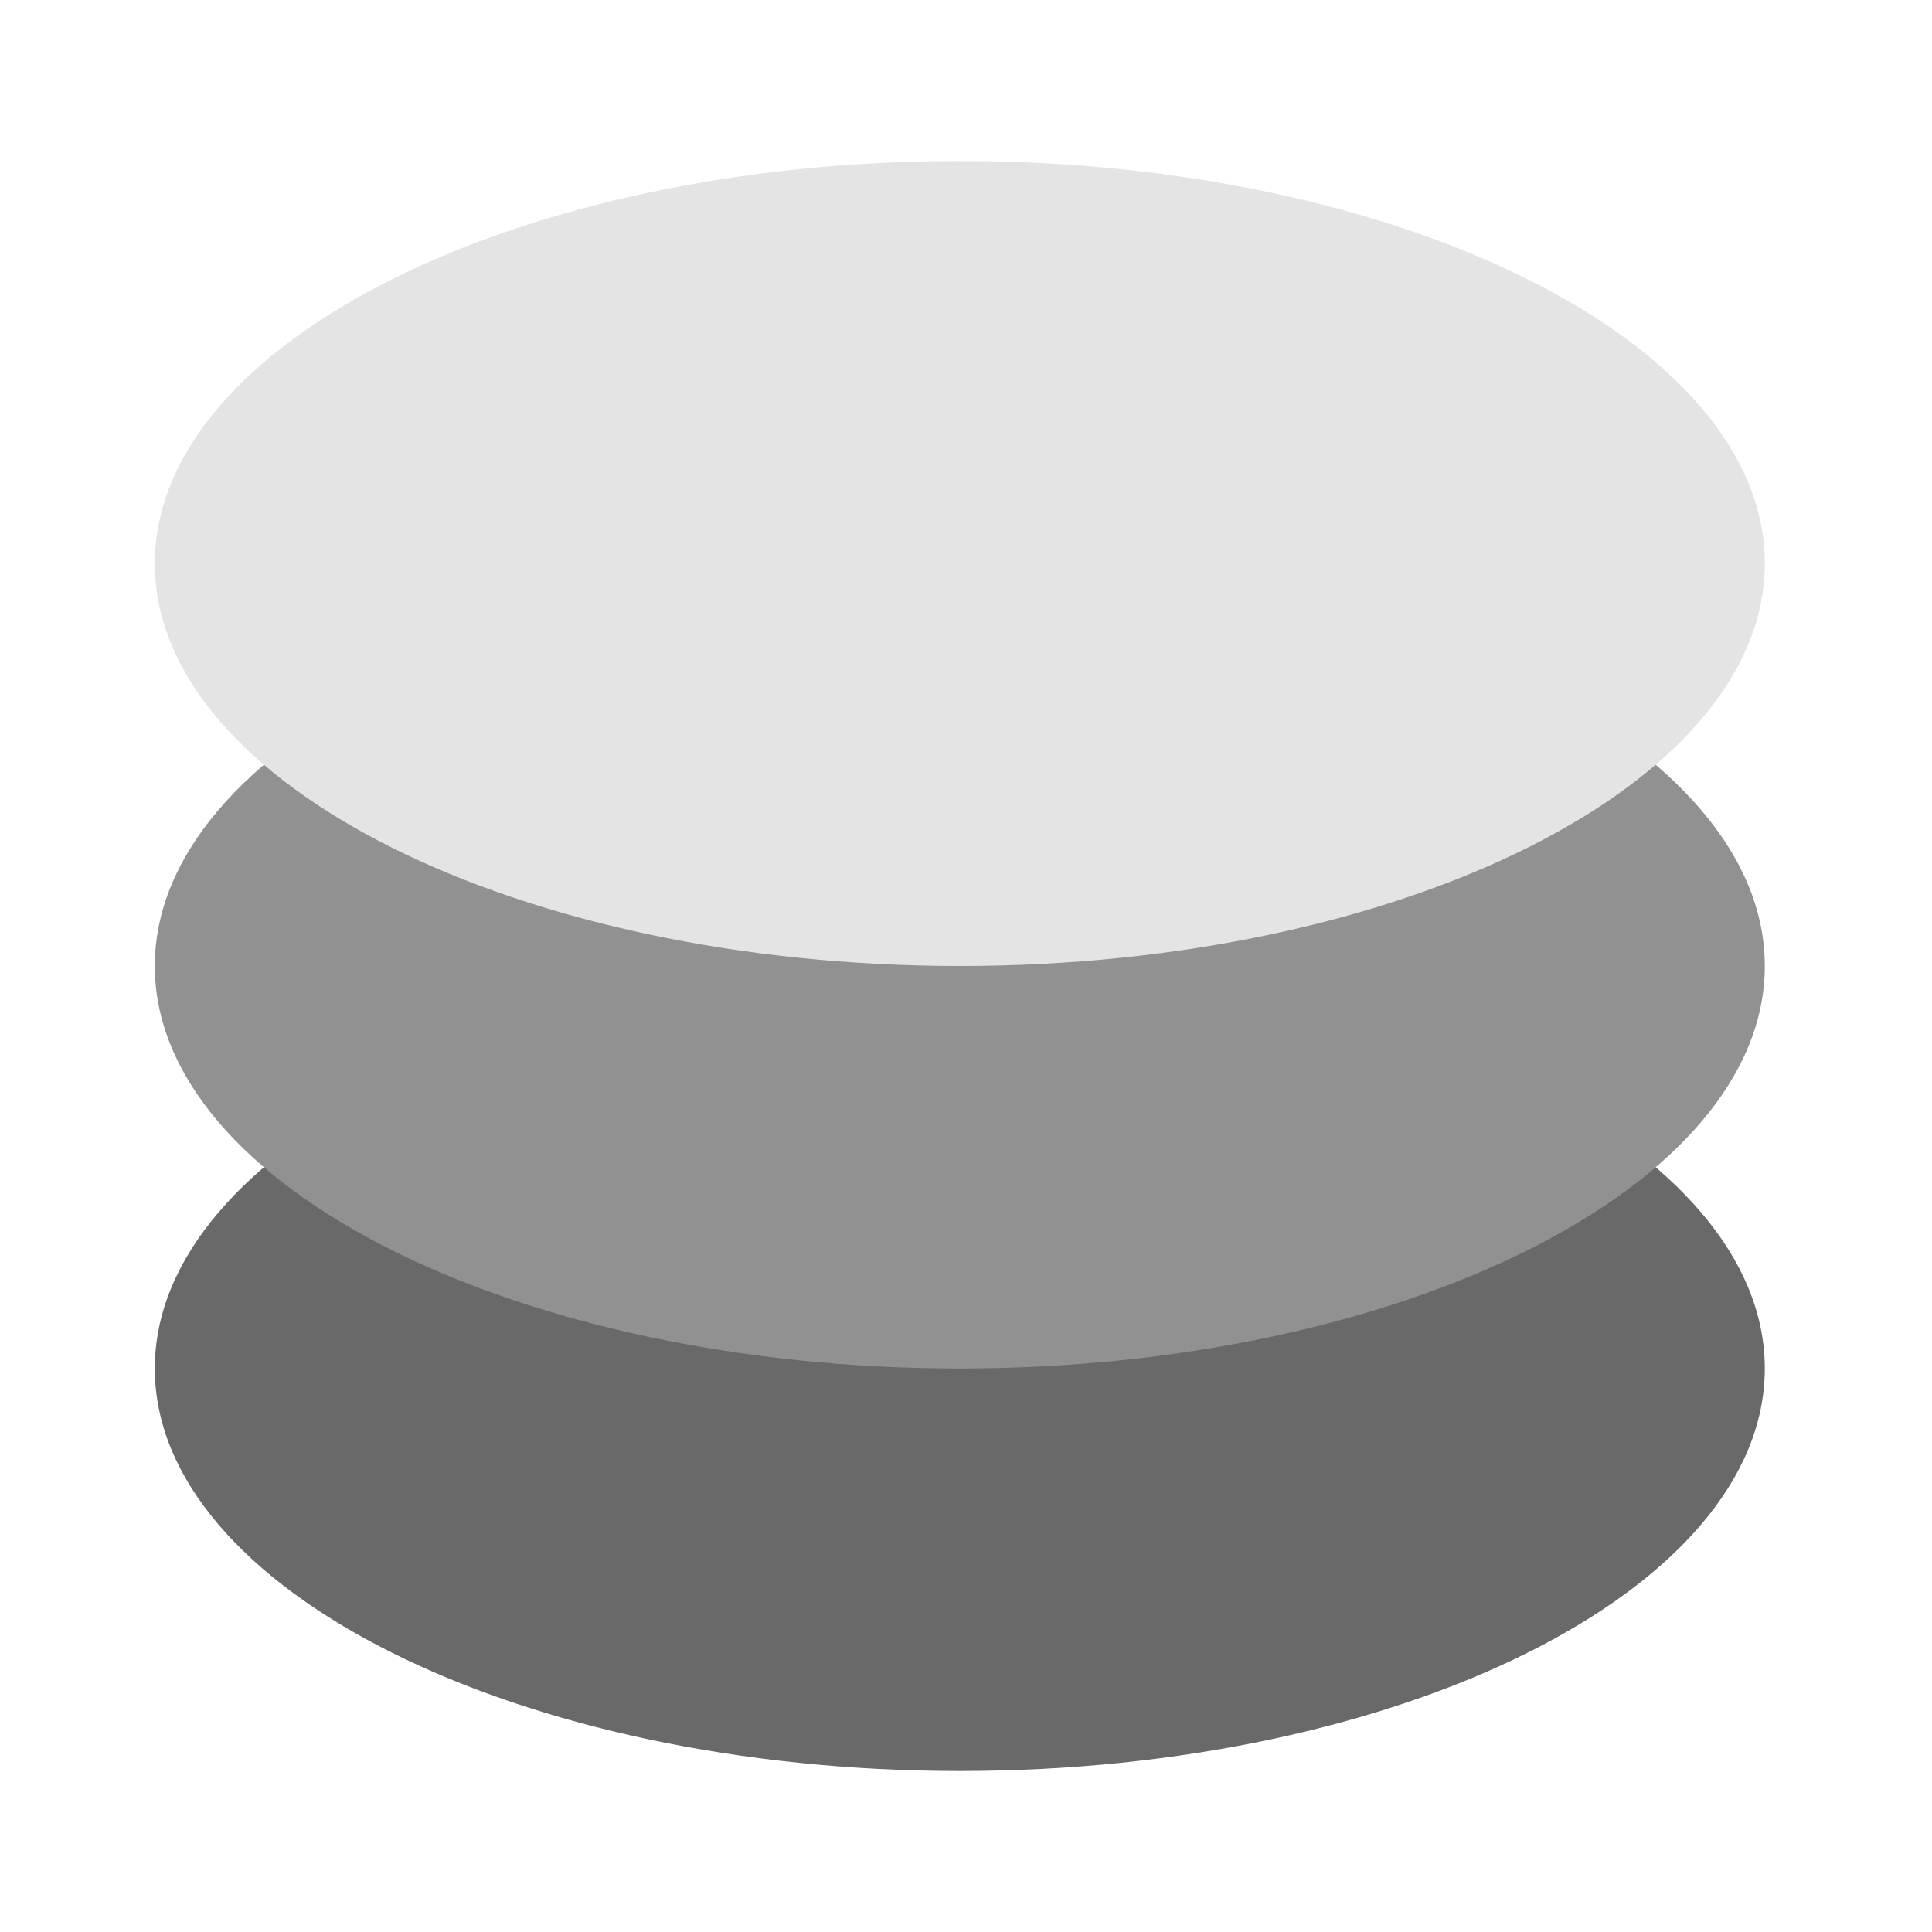
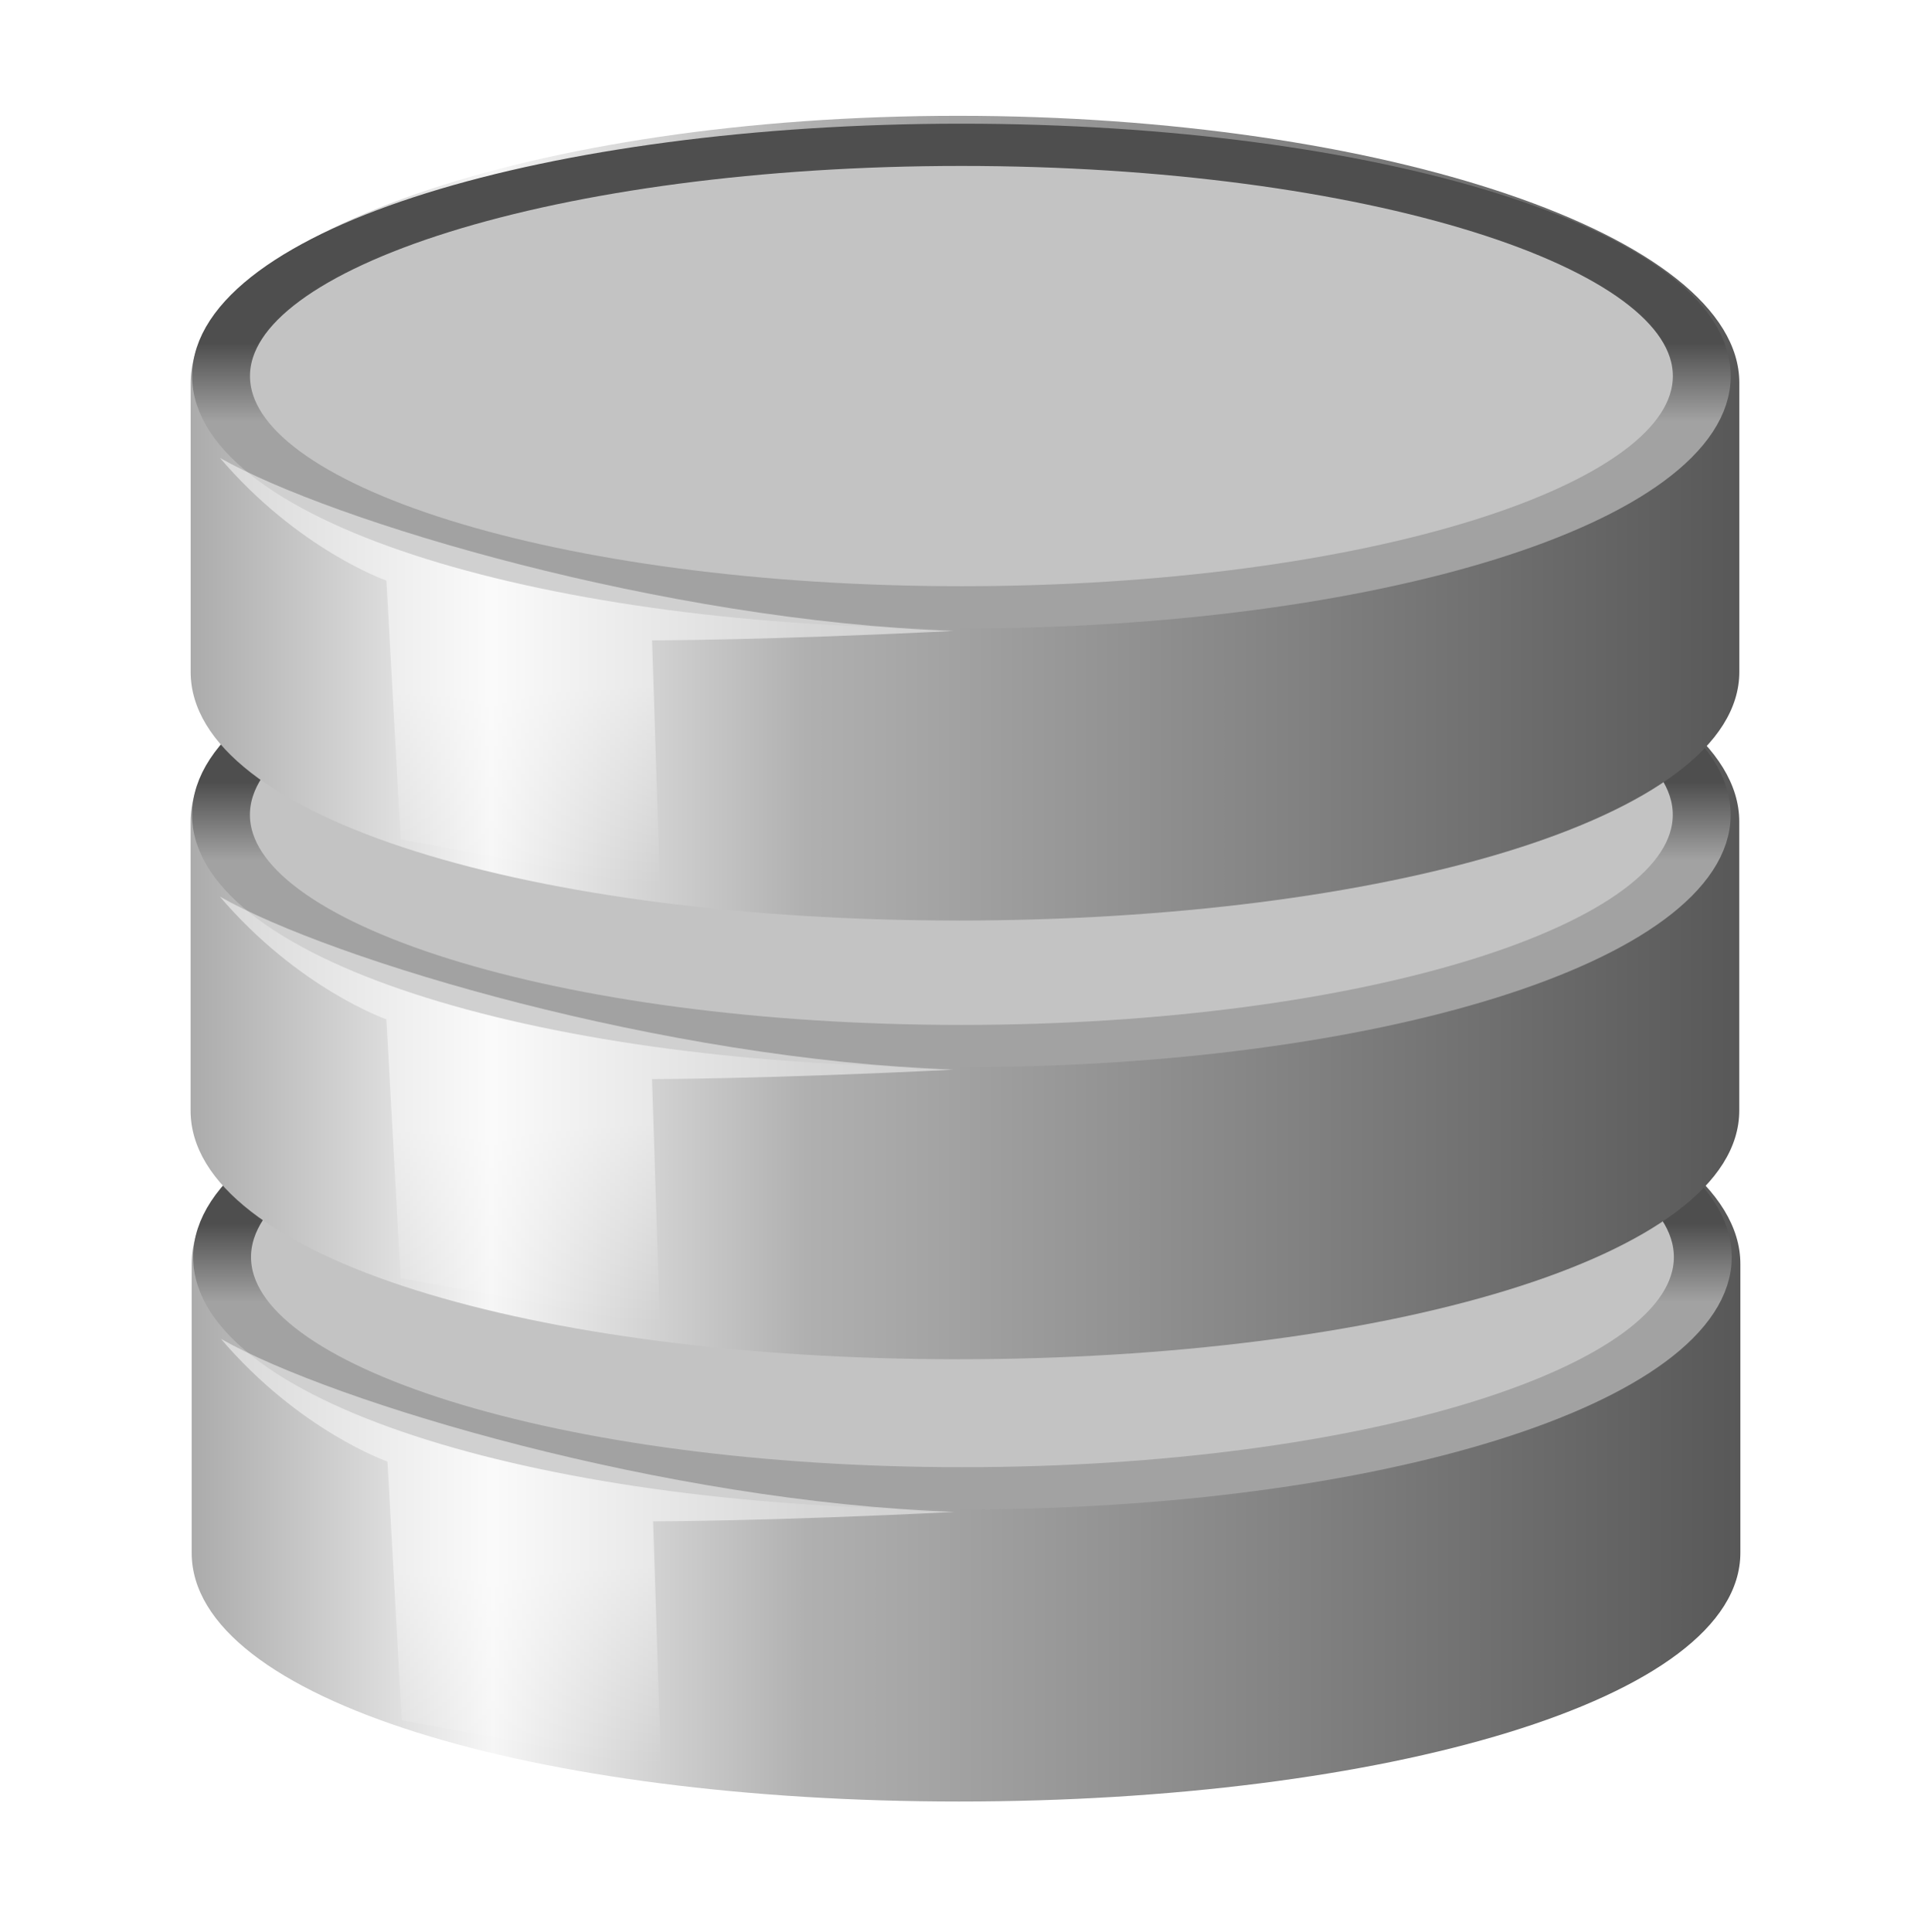
- <svg xmlns="http://www.w3.org/2000/svg" clip-rule="evenodd" fill-rule="evenodd" stroke-linejoin="round" stroke-miterlimit="2" viewBox="0 0 48 48">
-   <g fill-rule="nonzero">
-     <path d="m23.846 24c-10.972 0-20 4.514-20 10s9.028 10 20 10 20-4.514 20-10-9.028-10-20-10z" fill="#696969" />
-     <path d="m23.846 14c-10.972 0-20 4.514-20 10s9.028 10 20 10 20-4.514 20-10-9.028-10-20-10z" fill="#919191" />
-     <path d="m23.846 4c-10.972 0-20 4.514-20 10s9.028 10 20 10 20-4.514 20-10-9.028-10-20-10z" fill="#e4e4e4" />
+ <svg xmlns="http://www.w3.org/2000/svg" xmlns:xlink="http://www.w3.org/1999/xlink" id="svg1328" width="155.961" height="155.964" version="1.1" viewBox="0 0 38.99 38.991">
+   <defs id="defs3">
+     <linearGradient id="linearGradient6932">
+       <stop id="stop6934" offset="0" stop-color="#a2a2a2" stop-opacity="1" />
+       <stop id="stop6936" offset="1" stop-color="#4e4e4e" stop-opacity="1" />
+     </linearGradient>
+     <linearGradient id="linearGradient6924">
+       <stop id="stop6926" offset="0" stop-color="#fff" stop-opacity="1" />
+       <stop id="stop6928" offset="1" stop-color="#fff" stop-opacity="0" />
+     </linearGradient>
+     <linearGradient id="linearGradient4206">
+       <stop id="stop4208" offset="0" stop-color="#7d4b01" stop-opacity="1" />
+       <stop id="stop4210" offset="1" stop-color="#535353" stop-opacity="1" />
+     </linearGradient>
+     <linearGradient id="linearGradient4176">
+       <stop id="stop4178" offset="0" stop-color="#fff" stop-opacity="1" />
+       <stop id="stop4180" offset="1" stop-color="#fff" stop-opacity="0" />
+     </linearGradient>
+     <linearGradient id="linearGradient4162">
+       <stop id="stop4164" offset="0" stop-color="#ababab" stop-opacity="1" />
+       <stop id="stop4170" offset=".194" stop-color="#f6f6f6" stop-opacity="1" />
+       <stop id="stop4172" offset=".397" stop-color="#b0b0b0" stop-opacity="1" />
+       <stop id="stop4166" offset="1" stop-color="#585858" stop-opacity="1" />
+     </linearGradient>
+     <linearGradient id="linearGradient4134">
+       <stop id="stop4136" offset="0" stop-color="#7e807a" stop-opacity="1" />
+       <stop id="stop4148" offset=".25" stop-color="#babbb8" stop-opacity="1" />
+       <stop id="stop4142" offset=".5" stop-color="#a5a6a3" stop-opacity="1" />
+       <stop id="stop4138" offset="1" stop-color="#333432" stop-opacity="1" />
+     </linearGradient>
+     <linearGradient id="linearGradient4126">
+       <stop id="stop4128" offset="0" stop-color="#000" stop-opacity="1" />
+       <stop id="stop4130" offset="1" stop-color="#000" stop-opacity="0" />
+     </linearGradient>
+     <radialGradient id="radialGradient4132" cx="23.857" cy="40" r="17.143" fx="23.857" fy="40" gradientTransform="matrix(1,0,0,0.5,0,20)" gradientUnits="userSpaceOnUse" xlink:href="#linearGradient4126" />
+     <linearGradient id="linearGradient4140" x1="9.303" x2="38.826" y1="26.719" y2="26.719" gradientTransform="translate(-1.142857e-6,-1.714284)" gradientUnits="userSpaceOnUse" xlink:href="#linearGradient4134" />
+     <linearGradient id="linearGradient4160" x1="24" x2="24" y1="15.149" y2="13.285" gradientUnits="userSpaceOnUse" xlink:href="#linearGradient6932" />
+     <linearGradient id="linearGradient4168" x1="10.116" x2="38.013" y1="17.512" y2="17.512" gradientTransform="translate(-1.142857e-6,-1.714284)" gradientUnits="userSpaceOnUse" xlink:href="#linearGradient4162" />
+     <linearGradient id="linearGradient4182" x1="17.16" x2="37.969" y1="14.004" y2="56.576" gradientTransform="translate(-1.142857e-6,-1.714284)" gradientUnits="userSpaceOnUse" xlink:href="#linearGradient4176" />
+     <linearGradient id="linearGradient4198" x1="25.065" x2="25.208" y1="21.857" y2="25.429" gradientTransform="translate(-1.142857e-6,-1.714284)" gradientUnits="userSpaceOnUse" xlink:href="#linearGradient4206" />
+     <linearGradient id="linearGradient6930" x1="16.071" x2="16.19" y1="19.5" y2="24.04" gradientTransform="translate(-0.142857,0.928571)" gradientUnits="userSpaceOnUse" xlink:href="#linearGradient6924" />
+     <linearGradient id="linearGradient6942" x1="24" x2="24" y1="16.525" y2="13.285" gradientUnits="userSpaceOnUse" xlink:href="#linearGradient6932" />
+     <radialGradient id="radialGradient6946" cx="23.857" cy="40" r="17.143" fx="23.857" fy="40" gradientTransform="matrix(1,0,0,0.5,0,20)" gradientUnits="userSpaceOnUse" xlink:href="#linearGradient4126" />
+     <linearGradient id="linearGradient4168-5" x1="10.116" x2="38.013" y1="17.512" y2="17.512" gradientTransform="translate(-1.142857e-6,-1.714284)" gradientUnits="userSpaceOnUse" xlink:href="#linearGradient4162-2" />
+     <linearGradient id="linearGradient4162-2">
+       <stop id="stop4164-3" offset="0" stop-color="#ababab" stop-opacity="1" />
+       <stop id="stop4170-1" offset=".194" stop-color="#f6f6f6" stop-opacity="1" />
+       <stop id="stop4172-6" offset=".397" stop-color="#b0b0b0" stop-opacity="1" />
+       <stop id="stop4166-8" offset="1" stop-color="#585858" stop-opacity="1" />
+     </linearGradient>
+     <linearGradient id="linearGradient4160-8" x1="24" x2="24" y1="15.149" y2="13.285" gradientUnits="userSpaceOnUse" xlink:href="#linearGradient6932-2" />
+     <linearGradient id="linearGradient6932-2">
+       <stop id="stop6934-7" offset="0" stop-color="#a2a2a2" stop-opacity="1" />
+       <stop id="stop6936-7" offset="1" stop-color="#4e4e4e" stop-opacity="1" />
+     </linearGradient>
+     <linearGradient id="linearGradient6930-1" x1="16.071" x2="16.19" y1="19.5" y2="24.04" gradientTransform="translate(-0.142857,0.928571)" gradientUnits="userSpaceOnUse" xlink:href="#linearGradient6924-2" />
+     <linearGradient id="linearGradient6924-2">
+       <stop id="stop6926-6" offset="0" stop-color="#fff" stop-opacity="1" />
+       <stop id="stop6928-0" offset="1" stop-color="#fff" stop-opacity="0" />
+     </linearGradient>
+     <linearGradient id="linearGradient3828" x1="16.071" x2="16.19" y1="19.5" y2="24.04" gradientTransform="translate(-0.142857,0.928571)" gradientUnits="userSpaceOnUse" xlink:href="#linearGradient6924-2" />
+     <linearGradient id="linearGradient4168-0" x1="10.116" x2="38.013" y1="17.512" y2="17.512" gradientTransform="translate(-1.142857e-6,-1.714284)" gradientUnits="userSpaceOnUse" xlink:href="#linearGradient4162-3" />
+     <linearGradient id="linearGradient4162-3">
+       <stop id="stop4164-6" offset="0" stop-color="#ababab" stop-opacity="1" />
+       <stop id="stop4170-2" offset=".194" stop-color="#f6f6f6" stop-opacity="1" />
+       <stop id="stop4172-4" offset=".397" stop-color="#b0b0b0" stop-opacity="1" />
+       <stop id="stop4166-5" offset="1" stop-color="#585858" stop-opacity="1" />
+     </linearGradient>
+     <linearGradient id="linearGradient4160-88" x1="24" x2="24" y1="15.149" y2="13.285" gradientUnits="userSpaceOnUse" xlink:href="#linearGradient6932-1" />
+     <linearGradient id="linearGradient6932-1">
+       <stop id="stop6934-2" offset="0" stop-color="#a2a2a2" stop-opacity="1" />
+       <stop id="stop6936-1" offset="1" stop-color="#4e4e4e" stop-opacity="1" />
+     </linearGradient>
+     <linearGradient id="linearGradient6930-4" x1="16.071" x2="16.19" y1="19.5" y2="24.04" gradientTransform="translate(-0.142857,0.928571)" gradientUnits="userSpaceOnUse" xlink:href="#linearGradient6924-9" />
+     <linearGradient id="linearGradient6924-9">
+       <stop id="stop6926-8" offset="0" stop-color="#fff" stop-opacity="1" />
+       <stop id="stop6928-2" offset="1" stop-color="#fff" stop-opacity="0" />
+     </linearGradient>
+     <linearGradient id="linearGradient3828-4" x1="16.071" x2="16.19" y1="19.5" y2="24.04" gradientTransform="translate(-0.142857,0.928571)" gradientUnits="userSpaceOnUse" xlink:href="#linearGradient6924-9" />
+     <linearGradient id="linearGradient3931" x1="17.16" x2="37.969" y1="14.004" y2="56.576" gradientTransform="translate(-1.142857e-6,-1.714284)" gradientUnits="userSpaceOnUse" xlink:href="#linearGradient4176" />
+     <linearGradient id="linearGradient3933" x1="10.116" x2="38.013" y1="17.512" y2="17.512" gradientTransform="translate(-1.142857e-6,-1.714284)" gradientUnits="userSpaceOnUse" xlink:href="#linearGradient4162-3" />
+     <linearGradient id="linearGradient3935" x1="24" x2="24" y1="15.149" y2="13.285" gradientUnits="userSpaceOnUse" xlink:href="#linearGradient6932-1" />
+     <linearGradient id="linearGradient3937" x1="16.071" x2="16.19" y1="19.5" y2="24.04" gradientTransform="translate(-0.142857,0.928571)" gradientUnits="userSpaceOnUse" xlink:href="#linearGradient6924-9" />
+     <linearGradient id="linearGradient3939" x1="10.116" x2="38.013" y1="17.512" y2="17.512" gradientTransform="translate(-1.142857e-6,-1.714284)" gradientUnits="userSpaceOnUse" xlink:href="#linearGradient4162-2" />
+     <linearGradient id="linearGradient3941" x1="24" x2="24" y1="15.149" y2="13.285" gradientUnits="userSpaceOnUse" xlink:href="#linearGradient6932-2" />
+     <linearGradient id="linearGradient3943" x1="16.071" x2="16.19" y1="19.5" y2="24.04" gradientTransform="translate(-0.142857,0.928571)" gradientUnits="userSpaceOnUse" xlink:href="#linearGradient6924-2" />
+     <linearGradient id="linearGradient3945" x1="10.116" x2="38.013" y1="17.512" y2="17.512" gradientTransform="translate(-1.142857e-6,-1.714284)" gradientUnits="userSpaceOnUse" xlink:href="#linearGradient4162" />
+     <linearGradient id="linearGradient3947" x1="24" x2="24" y1="15.149" y2="13.285" gradientUnits="userSpaceOnUse" xlink:href="#linearGradient6932" />
+     <linearGradient id="linearGradient3949" x1="16.071" x2="16.19" y1="19.5" y2="24.04" gradientTransform="translate(-0.142857,0.928571)" gradientUnits="userSpaceOnUse" xlink:href="#linearGradient6924" />
+   </defs>
+   <g id="layer1" transform="matrix(0.8318671,0,0,0.8318671,-0.799717,-0.6580632)">
+     <g id="g3916" transform="matrix(1.347529,0,0,1.069022,-8.042846,-4.360272)">
+       <path id="path4174" fill="none" stroke="url(#linearGradient3931)" stroke-dasharray="none" stroke-dashoffset="0" stroke-linecap="butt" stroke-linejoin="miter" stroke-miterlimit="10" stroke-opacity="1" stroke-width="1" d="m 23.946,7.971 c -7.328,0 -13.286,2.613 -13.286,5.827 0,0.231 0,21.886 0,22.126 0,3.214 5.958,5.827 13.286,5.827 7.328,0 13.523,-2.613 13.523,-5.827 0,-0.19 0,-21.936 0,-22.126 0,-3.214 -6.196,-5.827 -13.523,-5.827 z" color="#000000" display="block" opacity="0.544" overflow="visible" visibility="visible" style="stroke:url(#linearGradient3931);marker:none" />
+       <g id="g3795-5" transform="translate(0.01853025,20.00156)">
+         <path id="path4152-2" fill="url(#linearGradient3933)" fill-opacity="1" fill-rule="nonzero" stroke="none" stroke-width="0.769" d="m 23.941,7.448 c -7.625,0 -13.825,2.719 -13.825,6.064 0,0.24 0,6.308 0,6.558 0,3.345 6.2,5.648 13.825,5.648 7.625,0 14.072,-2.303 14.072,-5.648 0,-0.198 0,-6.36 0,-6.558 0,-3.345 -6.447,-6.064 -14.072,-6.064 z" color="#000000" display="block" overflow="visible" visibility="visible" style="fill:url(#linearGradient3933);marker:none" />
+         <path id="path3364-9" fill="#c3c3c3" fill-opacity="1" fill-rule="nonzero" stroke="url(#linearGradient3935)" stroke-dasharray="none" stroke-dashoffset="0" stroke-linecap="butt" stroke-linejoin="miter" stroke-miterlimit="10" stroke-opacity="1" stroke-width="1.005" d="m 36.857,14.071 c 0,3.038 -5.756,5.5 -12.857,5.5 -7.101,0 -12.857,-2.462 -12.857,-5.5 0,-3.038 5.756,-5.5 12.857,-5.5 7.101,0 12.857,2.462 12.857,5.5 z" color="#000000" display="block" overflow="visible" transform="matrix(1.037291,0,0,0.954619,-0.894979,-0.0757206)" visibility="visible" style="stroke:url(#linearGradient3935);marker:none" />
+         <path d="m 13.643,18 0.256,5.876 4.672,1.084 -0.143,-5.603 c 0,0 2.071,0 5.429,-0.214 -5.216,-0.233 -11.183,-2.475 -13.214,-3.929 1.417,2.092 3,2.786 3,2.786 z" style="fill:url(#linearGradient3937);marker:none" id="path6922-9" fill="url(#linearGradient3937)" fill-opacity="1" fill-rule="nonzero" stroke="none" stroke-width="1" color="#000000" display="block" opacity="0.494" overflow="visible" visibility="visible" />
+       </g>
+       <g id="g3795-4" transform="translate(-0.00126425,9.96044)">
+         <path id="path4152-9" fill="url(#linearGradient3939)" fill-opacity="1" fill-rule="nonzero" stroke="none" stroke-width="0.769" d="m 23.941,7.448 c -7.625,0 -13.825,2.719 -13.825,6.064 0,0.24 0,6.308 0,6.558 0,3.345 6.2,5.648 13.825,5.648 7.625,0 14.072,-2.303 14.072,-5.648 0,-0.198 0,-6.36 0,-6.558 0,-3.345 -6.447,-6.064 -14.072,-6.064 z" color="#000000" display="block" overflow="visible" visibility="visible" style="fill:url(#linearGradient3939);marker:none" />
+         <path id="path3364-4" fill="#c3c3c3" fill-opacity="1" fill-rule="nonzero" stroke="url(#linearGradient3941)" stroke-dasharray="none" stroke-dashoffset="0" stroke-linecap="butt" stroke-linejoin="miter" stroke-miterlimit="10" stroke-opacity="1" stroke-width="1.005" d="m 36.857,14.071 c 0,3.038 -5.756,5.5 -12.857,5.5 -7.101,0 -12.857,-2.462 -12.857,-5.5 0,-3.038 5.756,-5.5 12.857,-5.5 7.101,0 12.857,2.462 12.857,5.5 z" color="#000000" display="block" overflow="visible" transform="matrix(1.037291,0,0,0.954619,-0.894979,-0.0757206)" visibility="visible" style="stroke:url(#linearGradient3941);marker:none" />
+         <path d="m 13.643,18 0.256,5.876 4.672,1.084 -0.143,-5.603 c 0,0 2.071,0 5.429,-0.214 -5.216,-0.233 -11.183,-2.475 -13.214,-3.929 1.417,2.092 3,2.786 3,2.786 z" style="fill:url(#linearGradient3943);marker:none" id="path6922-6" fill="url(#linearGradient3943)" fill-opacity="1" fill-rule="nonzero" stroke="none" stroke-width="1" color="#000000" display="block" opacity="0.494" overflow="visible" visibility="visible" />
+       </g>
+       <g id="g3795">
+         <path id="path4152" fill="url(#linearGradient3945)" fill-opacity="1" fill-rule="nonzero" stroke="none" stroke-width="0.769" d="m 23.941,7.448 c -7.625,0 -13.825,2.719 -13.825,6.064 0,0.24 0,6.308 0,6.558 0,3.345 6.2,5.648 13.825,5.648 7.625,0 14.072,-2.303 14.072,-5.648 0,-0.198 0,-6.36 0,-6.558 0,-3.345 -6.447,-6.064 -14.072,-6.064 z" color="#000000" display="block" overflow="visible" visibility="visible" style="fill:url(#linearGradient3945);marker:none" />
+         <path id="path3364" fill="#c3c3c3" fill-opacity="1" fill-rule="nonzero" stroke="url(#linearGradient3947)" stroke-dasharray="none" stroke-dashoffset="0" stroke-linecap="butt" stroke-linejoin="miter" stroke-miterlimit="10" stroke-opacity="1" stroke-width="1.005" d="m 36.857,14.071 c 0,3.038 -5.756,5.5 -12.857,5.5 -7.101,0 -12.857,-2.462 -12.857,-5.5 0,-3.038 5.756,-5.5 12.857,-5.5 7.101,0 12.857,2.462 12.857,5.5 z" color="#000000" display="block" overflow="visible" transform="matrix(1.037291,0,0,0.954619,-0.894979,-0.0757206)" visibility="visible" style="stroke:url(#linearGradient3947);marker:none" />
+         <path d="m 13.643,18 0.256,5.876 4.672,1.084 -0.143,-5.603 c 0,0 2.071,0 5.429,-0.214 -5.216,-0.233 -11.183,-2.475 -13.214,-3.929 1.417,2.092 3,2.786 3,2.786 z" style="fill:url(#linearGradient3949);marker:none" id="path6922" fill="url(#linearGradient3949)" fill-opacity="1" fill-rule="nonzero" stroke="none" stroke-width="1" color="#000000" display="block" opacity="0.494" overflow="visible" visibility="visible" />
+       </g>
+     </g>
  </g>
</svg>
